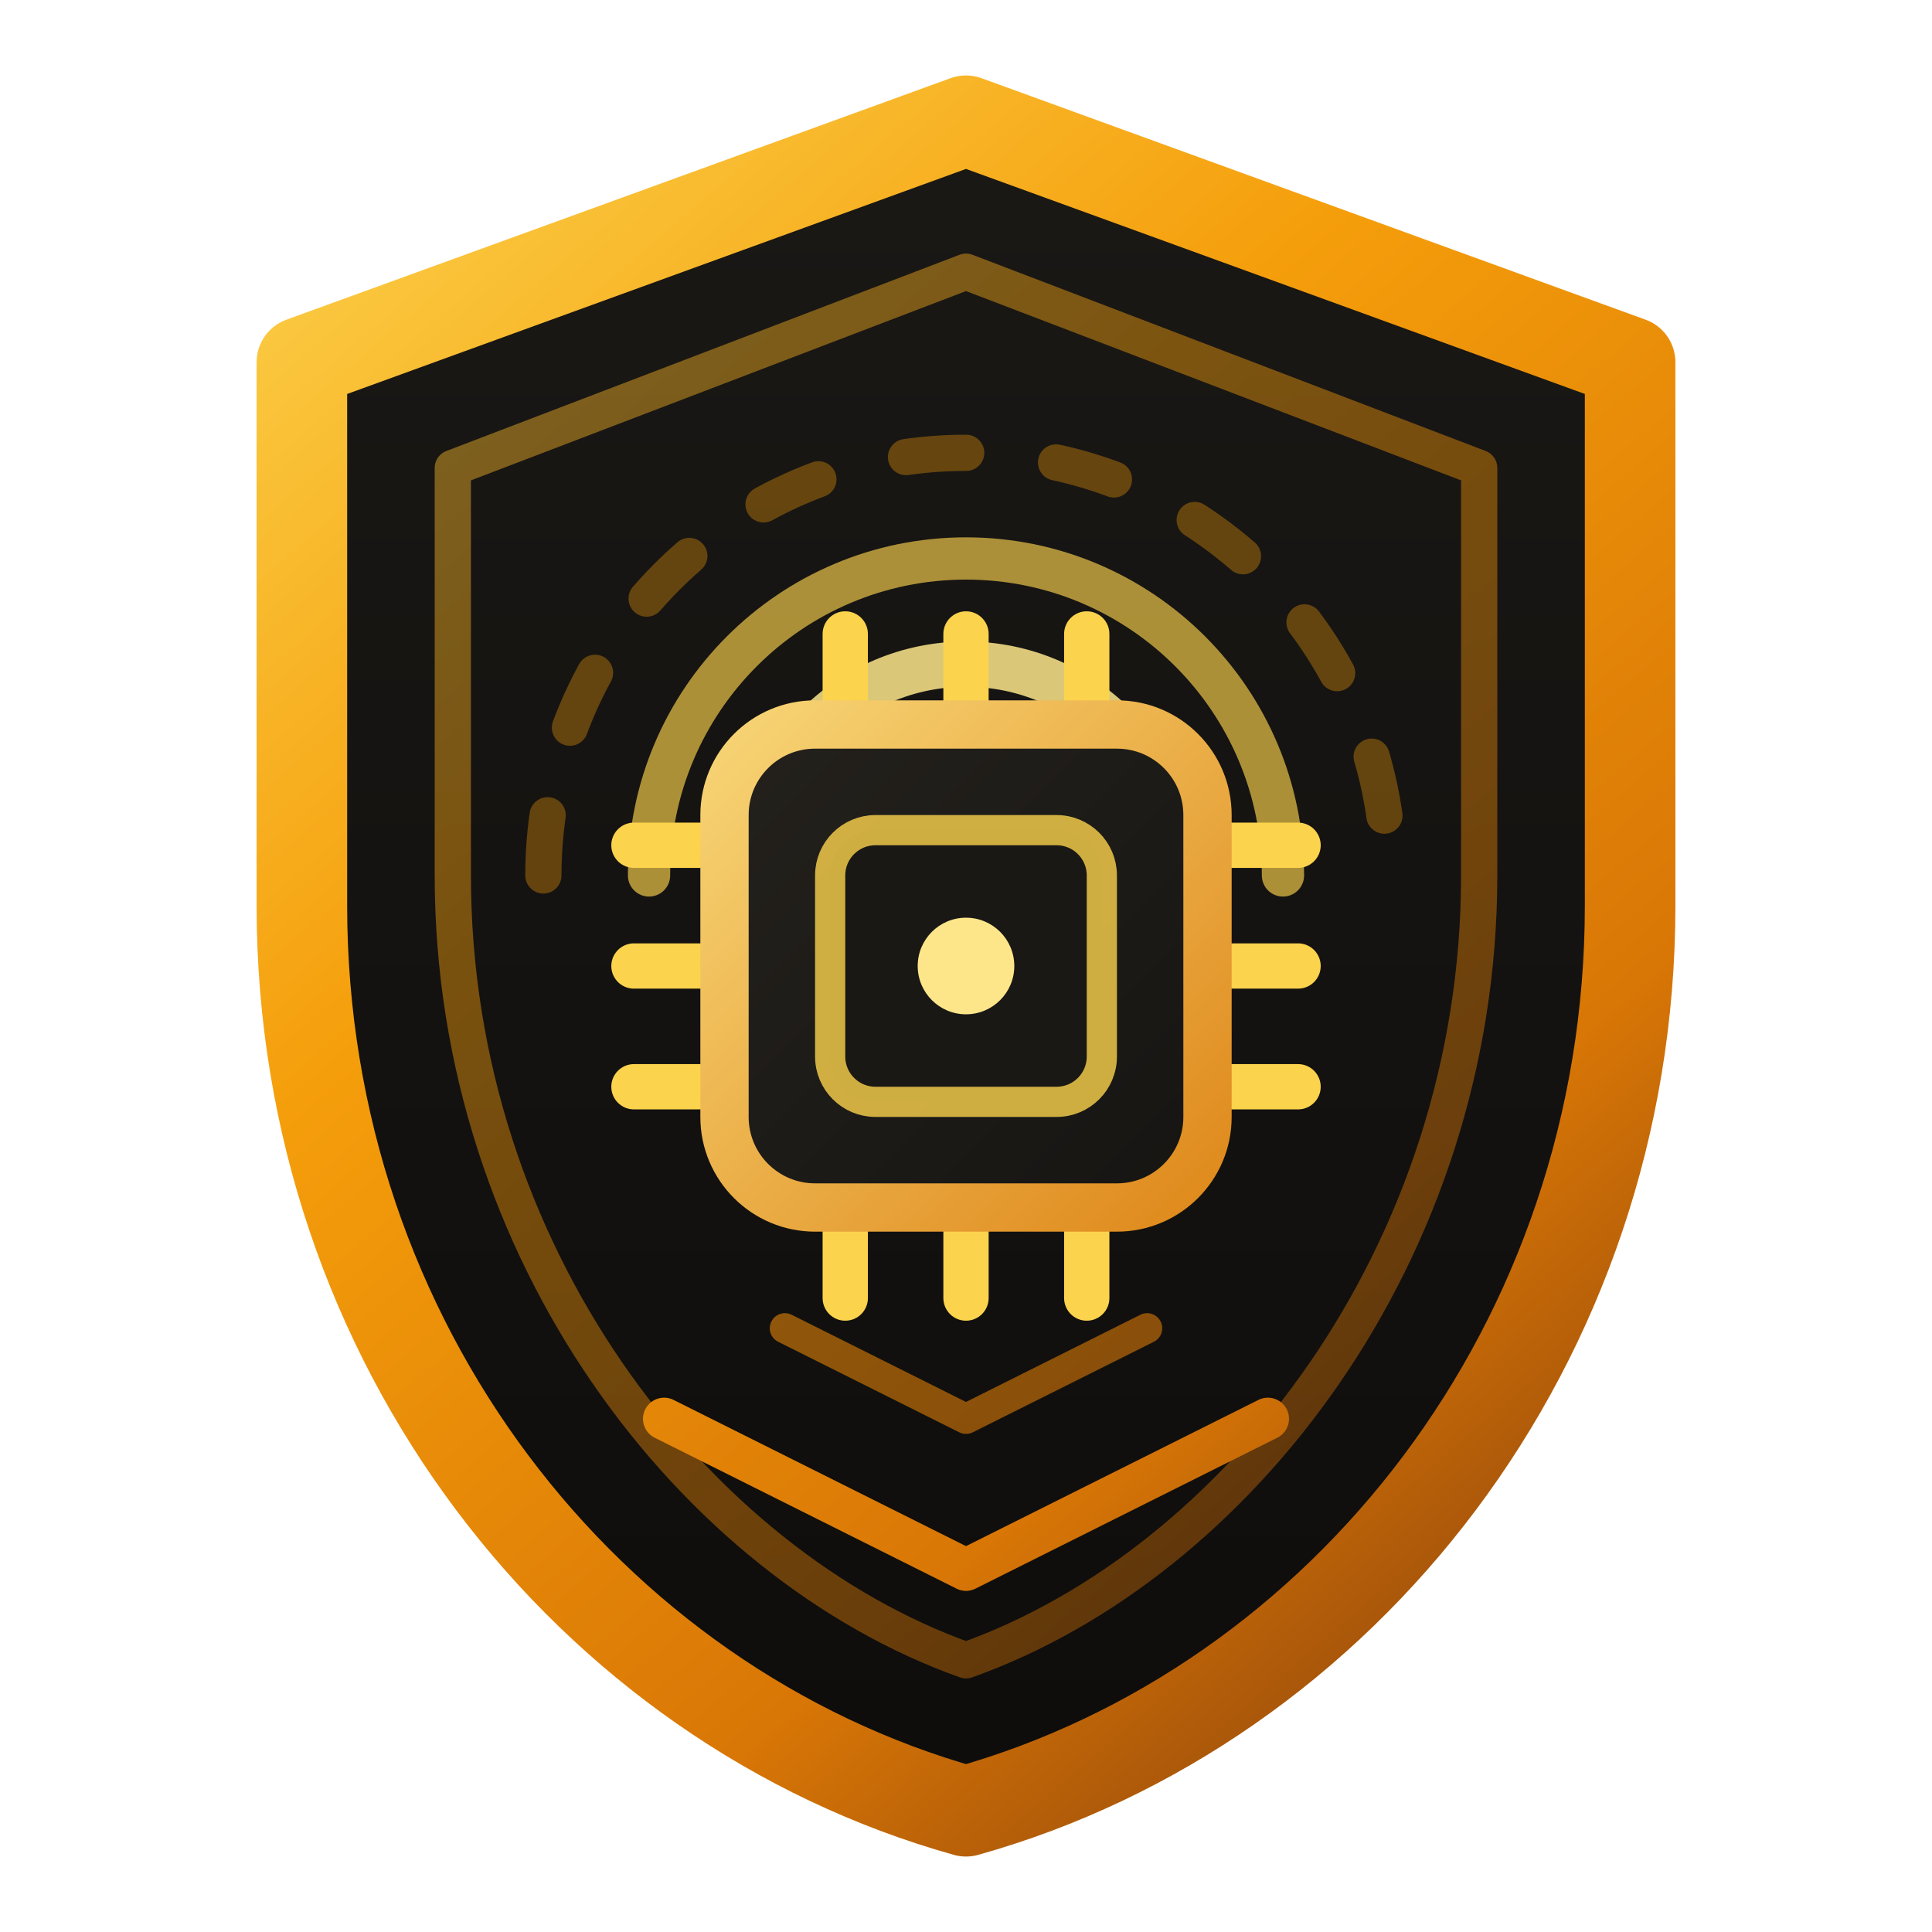
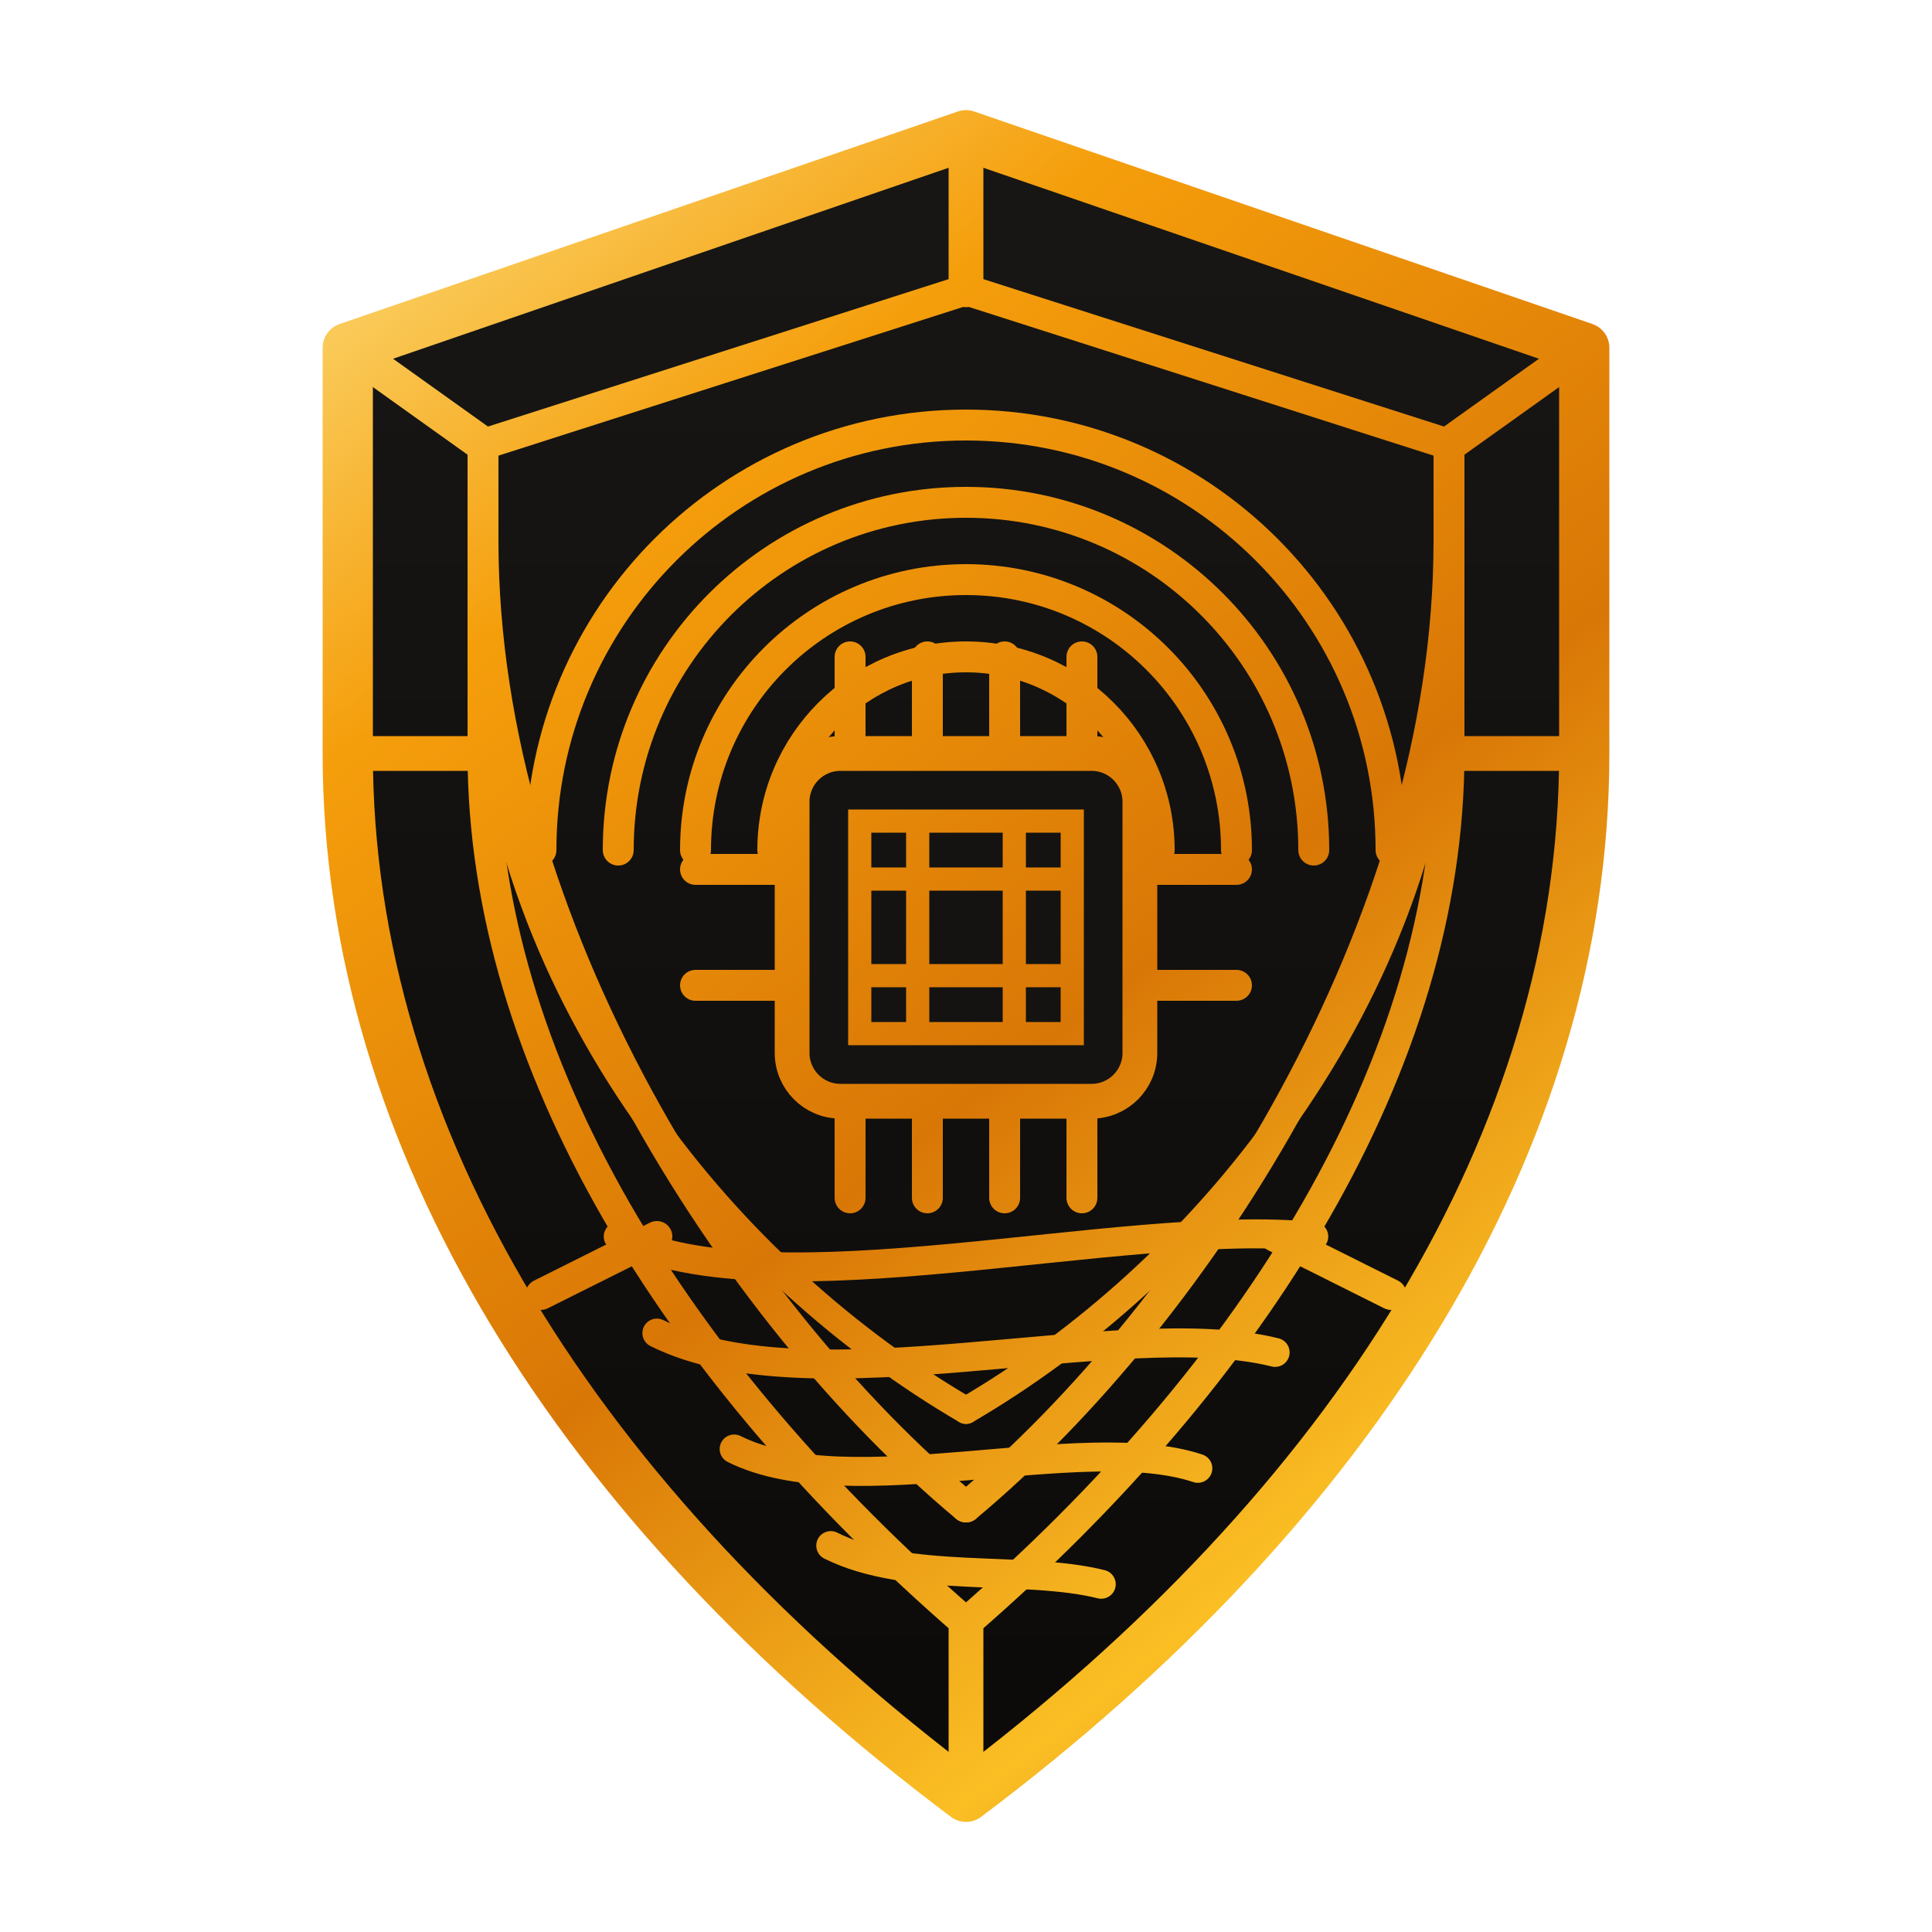
- <svg xmlns="http://www.w3.org/2000/svg" viewBox="0 0 64 64" fill="none">
+ <svg xmlns="http://www.w3.org/2000/svg" viewBox="0 0 100 100" fill="none">
  <defs>
-     <linearGradient id="crestGold" x1="8" y1="4" x2="56" y2="60" gradientUnits="userSpaceOnUse">
-       <stop offset="0%" stop-color="#FCD34D" />
-       <stop offset="35%" stop-color="#F59E0B" />
-       <stop offset="70%" stop-color="#D97706" />
-       <stop offset="100%" stop-color="#78350F" />
+     <linearGradient id="goldLinear" x1="15" y1="5" x2="85" y2="95" gradientUnits="userSpaceOnUse">
+       <stop offset="0%" stop-color="#FDE68A" />
+       <stop offset="25%" stop-color="#F59E0B" />
+       <stop offset="55%" stop-color="#D97706" />
+       <stop offset="80%" stop-color="#FBBF24" />
+       <stop offset="100%" stop-color="#B45309" />
    </linearGradient>
-     <linearGradient id="shieldBg" x1="32" y1="6" x2="32" y2="58" gradientUnits="userSpaceOnUse">
-       <stop offset="0%" stop-color="#1A1815" />
-       <stop offset="100%" stop-color="#0E0D0C" />
-     </linearGradient>
-     <linearGradient id="chipCore" x1="22" y1="22" x2="42" y2="42" gradientUnits="userSpaceOnUse">
-       <stop offset="0%" stop-color="#26231E" />
-       <stop offset="100%" stop-color="#141311" />
-     </linearGradient>
-     <linearGradient id="chipGlow" x1="20" y1="20" x2="44" y2="44" gradientUnits="userSpaceOnUse">
-       <stop offset="0%" stop-color="#FDE68A" />
-       <stop offset="100%" stop-color="#D97706" />
+     <linearGradient id="shieldDarkBg" x1="50" y1="5" x2="50" y2="95" gradientUnits="userSpaceOnUse">
+       <stop offset="0%" stop-color="#181715" />
+       <stop offset="100%" stop-color="#0B0A09" />
    </linearGradient>
  </defs>
-   <path d="M32 4L54 12V30C54 44.5 44.5 56.5 32 60C19.5 56.5 10 44.5 10 30V12L32 4Z" fill="url(#shieldBg)" stroke="url(#crestGold)" stroke-width="3" stroke-linejoin="round" />
-   <path d="M32 9L49 15.5V29C49 41.5 41 51.8 32 55C23 51.8 15 41.5 15 29V15.5L32 9Z" stroke="url(#crestGold)" stroke-width="1.2" stroke-opacity="0.45" stroke-linejoin="round" />
-   <path d="M18 29C18 21.268 24.268 15 32 15C39.732 15 46 21.268 46 29" stroke="#F59E0B" stroke-width="1.2" stroke-opacity="0.35" stroke-linecap="round" stroke-dasharray="2 3" />
-   <path d="M21.5 29C21.5 23.201 26.201 18.5 32 18.5C37.799 18.5 42.5 23.201 42.5 29" stroke="#FCD34D" stroke-width="1.4" stroke-opacity="0.65" stroke-linecap="round" />
-   <path d="M25 29C25 25.134 28.134 22 32 22C35.866 22 39 25.134 39 29" stroke="#FDE68A" stroke-width="1.5" stroke-opacity="0.85" stroke-linecap="round" />
-   <line x1="32" y1="21" x2="32" y2="25" stroke="#FCD34D" stroke-width="1.5" stroke-linecap="round" />
-   <line x1="28" y1="21" x2="28" y2="25" stroke="#FCD34D" stroke-width="1.5" stroke-linecap="round" />
-   <line x1="36" y1="21" x2="36" y2="25" stroke="#FCD34D" stroke-width="1.5" stroke-linecap="round" />
-   <line x1="32" y1="39" x2="32" y2="43" stroke="#FCD34D" stroke-width="1.5" stroke-linecap="round" />
-   <line x1="28" y1="39" x2="28" y2="43" stroke="#FCD34D" stroke-width="1.5" stroke-linecap="round" />
-   <line x1="36" y1="39" x2="36" y2="43" stroke="#FCD34D" stroke-width="1.5" stroke-linecap="round" />
-   <line x1="21" y1="32" x2="25" y2="32" stroke="#FCD34D" stroke-width="1.5" stroke-linecap="round" />
-   <line x1="21" y1="28" x2="25" y2="28" stroke="#FCD34D" stroke-width="1.5" stroke-linecap="round" />
-   <line x1="21" y1="36" x2="25" y2="36" stroke="#FCD34D" stroke-width="1.5" stroke-linecap="round" />
-   <line x1="39" y1="32" x2="43" y2="32" stroke="#FCD34D" stroke-width="1.5" stroke-linecap="round" />
-   <line x1="39" y1="28" x2="43" y2="28" stroke="#FCD34D" stroke-width="1.5" stroke-linecap="round" />
-   <line x1="39" y1="36" x2="43" y2="36" stroke="#FCD34D" stroke-width="1.5" stroke-linecap="round" />
-   <rect x="24" y="24" width="16" height="16" rx="3" fill="url(#chipCore)" stroke="url(#chipGlow)" stroke-width="1.6" />
-   <rect x="27.5" y="27.5" width="9" height="9" rx="1.5" stroke="#FCD34D" stroke-width="1" stroke-opacity="0.8" fill="#1A1815" />
-   <circle cx="32" cy="32" r="1.6" fill="#FDE68A" />
-   <path d="M22 47L32 52L42 47" stroke="url(#crestGold)" stroke-width="1.4" stroke-linecap="round" stroke-linejoin="round" />
-   <path d="M26 44L32 47L38 44" stroke="url(#crestGold)" stroke-width="1" stroke-opacity="0.6" stroke-linecap="round" stroke-linejoin="round" />
+   <path d="M 50 7 L 82 18 L 82 39 C 82 59, 70 78, 50 93 C 30 78, 18 59, 18 39 L 18 18 Z" fill="url(#shieldDarkBg)" stroke="url(#goldLinear)" stroke-width="2.6" stroke-linejoin="round" />
+   <path d="M 50 15 L 75 23 L 75 39 C 75 55, 65 71, 50 84 C 35 71, 25 55, 25 39 L 25 23 Z" stroke="url(#goldLinear)" stroke-width="1.6" stroke-linejoin="round" />
+   <line x1="50" y1="7" x2="50" y2="15" stroke="url(#goldLinear)" stroke-width="1.8" stroke-linecap="round" />
+   <line x1="82" y1="18" x2="75" y2="23" stroke="url(#goldLinear)" stroke-width="1.8" stroke-linecap="round" />
+   <line x1="82" y1="39" x2="75" y2="39" stroke="url(#goldLinear)" stroke-width="1.8" stroke-linecap="round" />
+   <line x1="72" y1="67" x2="66" y2="64" stroke="url(#goldLinear)" stroke-width="1.6" stroke-linecap="round" />
+   <line x1="50" y1="93" x2="50" y2="84" stroke="url(#goldLinear)" stroke-width="1.8" stroke-linecap="round" />
+   <line x1="28" y1="67" x2="34" y2="64" stroke="url(#goldLinear)" stroke-width="1.6" stroke-linecap="round" />
+   <line x1="18" y1="39" x2="25" y2="39" stroke="url(#goldLinear)" stroke-width="1.8" stroke-linecap="round" />
+   <line x1="18" y1="18" x2="25" y2="23" stroke="url(#goldLinear)" stroke-width="1.8" stroke-linecap="round" />
+   <path d="M 28 44 A 22 22 0 0 1 72 44" stroke="url(#goldLinear)" stroke-width="1.6" stroke-linecap="round" />
+   <path d="M 32 44 A 18 18 0 0 1 68 44" stroke="url(#goldLinear)" stroke-width="1.6" stroke-linecap="round" />
+   <path d="M 36 44 A 14 14 0 0 1 64 44" stroke="url(#goldLinear)" stroke-width="1.6" stroke-linecap="round" />
+   <path d="M 40 44 A 10 10 0 0 1 60 44" stroke="url(#goldLinear)" stroke-width="1.6" stroke-linecap="round" />
+   <path d="M 25 28 C 25 48, 38 68, 50 78" stroke="url(#goldLinear)" stroke-width="1.6" stroke-linecap="round" />
+   <path d="M 75 28 C 75 48, 62 68, 50 78" stroke="url(#goldLinear)" stroke-width="1.6" stroke-linecap="round" />
+   <path d="M 25 34 C 26 52, 38 66, 50 73" stroke="url(#goldLinear)" stroke-width="1.4" stroke-linecap="round" />
+   <path d="M 75 34 C 74 52, 62 66, 50 73" stroke="url(#goldLinear)" stroke-width="1.4" stroke-linecap="round" />
+   <line x1="44" y1="39" x2="44" y2="34" stroke="url(#goldLinear)" stroke-width="1.6" stroke-linecap="round" />
+   <line x1="48" y1="39" x2="48" y2="34" stroke="url(#goldLinear)" stroke-width="1.6" stroke-linecap="round" />
+   <line x1="52" y1="39" x2="52" y2="34" stroke="url(#goldLinear)" stroke-width="1.6" stroke-linecap="round" />
+   <line x1="56" y1="39" x2="56" y2="34" stroke="url(#goldLinear)" stroke-width="1.6" stroke-linecap="round" />
+   <line x1="44" y1="57" x2="44" y2="62" stroke="url(#goldLinear)" stroke-width="1.6" stroke-linecap="round" />
+   <line x1="48" y1="57" x2="48" y2="62" stroke="url(#goldLinear)" stroke-width="1.6" stroke-linecap="round" />
+   <line x1="52" y1="57" x2="52" y2="62" stroke="url(#goldLinear)" stroke-width="1.6" stroke-linecap="round" />
+   <line x1="56" y1="57" x2="56" y2="62" stroke="url(#goldLinear)" stroke-width="1.6" stroke-linecap="round" />
+   <line x1="41" y1="45" x2="36" y2="45" stroke="url(#goldLinear)" stroke-width="1.6" stroke-linecap="round" />
+   <line x1="41" y1="51" x2="36" y2="51" stroke="url(#goldLinear)" stroke-width="1.6" stroke-linecap="round" />
+   <line x1="59" y1="45" x2="64" y2="45" stroke="url(#goldLinear)" stroke-width="1.6" stroke-linecap="round" />
+   <line x1="59" y1="51" x2="64" y2="51" stroke="url(#goldLinear)" stroke-width="1.6" stroke-linecap="round" />
+   <rect x="41" y="39" width="18" height="18" rx="2.5" fill="#141311" stroke="url(#goldLinear)" stroke-width="1.8" />
+   <rect x="44.5" y="42.5" width="11" height="11" stroke="url(#goldLinear)" stroke-width="1.2" fill="none" />
+   <rect x="47.5" y="45.5" width="5" height="5" stroke="url(#goldLinear)" stroke-width="1.2" fill="none" />
+   <line x1="47.5" y1="42.5" x2="47.5" y2="45.5" stroke="url(#goldLinear)" stroke-width="1.2" />
+   <line x1="52.5" y1="42.5" x2="52.5" y2="45.5" stroke="url(#goldLinear)" stroke-width="1.2" />
+   <line x1="47.5" y1="50.5" x2="47.5" y2="53.5" stroke="url(#goldLinear)" stroke-width="1.2" />
+   <line x1="52.5" y1="50.5" x2="52.5" y2="53.5" stroke="url(#goldLinear)" stroke-width="1.2" />
+   <line x1="44.5" y1="45.5" x2="47.5" y2="45.5" stroke="url(#goldLinear)" stroke-width="1.2" />
+   <line x1="52.5" y1="45.5" x2="55.5" y2="45.5" stroke="url(#goldLinear)" stroke-width="1.2" />
+   <line x1="44.5" y1="50.5" x2="47.5" y2="50.5" stroke="url(#goldLinear)" stroke-width="1.2" />
+   <line x1="52.5" y1="50.5" x2="55.5" y2="50.5" stroke="url(#goldLinear)" stroke-width="1.2" />
+   <path d="M 32 64 C 40 68, 58 63, 68 64" stroke="url(#goldLinear)" stroke-width="1.5" stroke-linecap="round" />
+   <path d="M 34 69 C 42 73, 58 68, 66 70" stroke="url(#goldLinear)" stroke-width="1.5" stroke-linecap="round" />
+   <path d="M 38 75 C 44 78, 56 74, 62 76" stroke="url(#goldLinear)" stroke-width="1.5" stroke-linecap="round" />
+   <path d="M 43 80 C 47 82, 53 81, 57 82" stroke="url(#goldLinear)" stroke-width="1.5" stroke-linecap="round" />
</svg>
